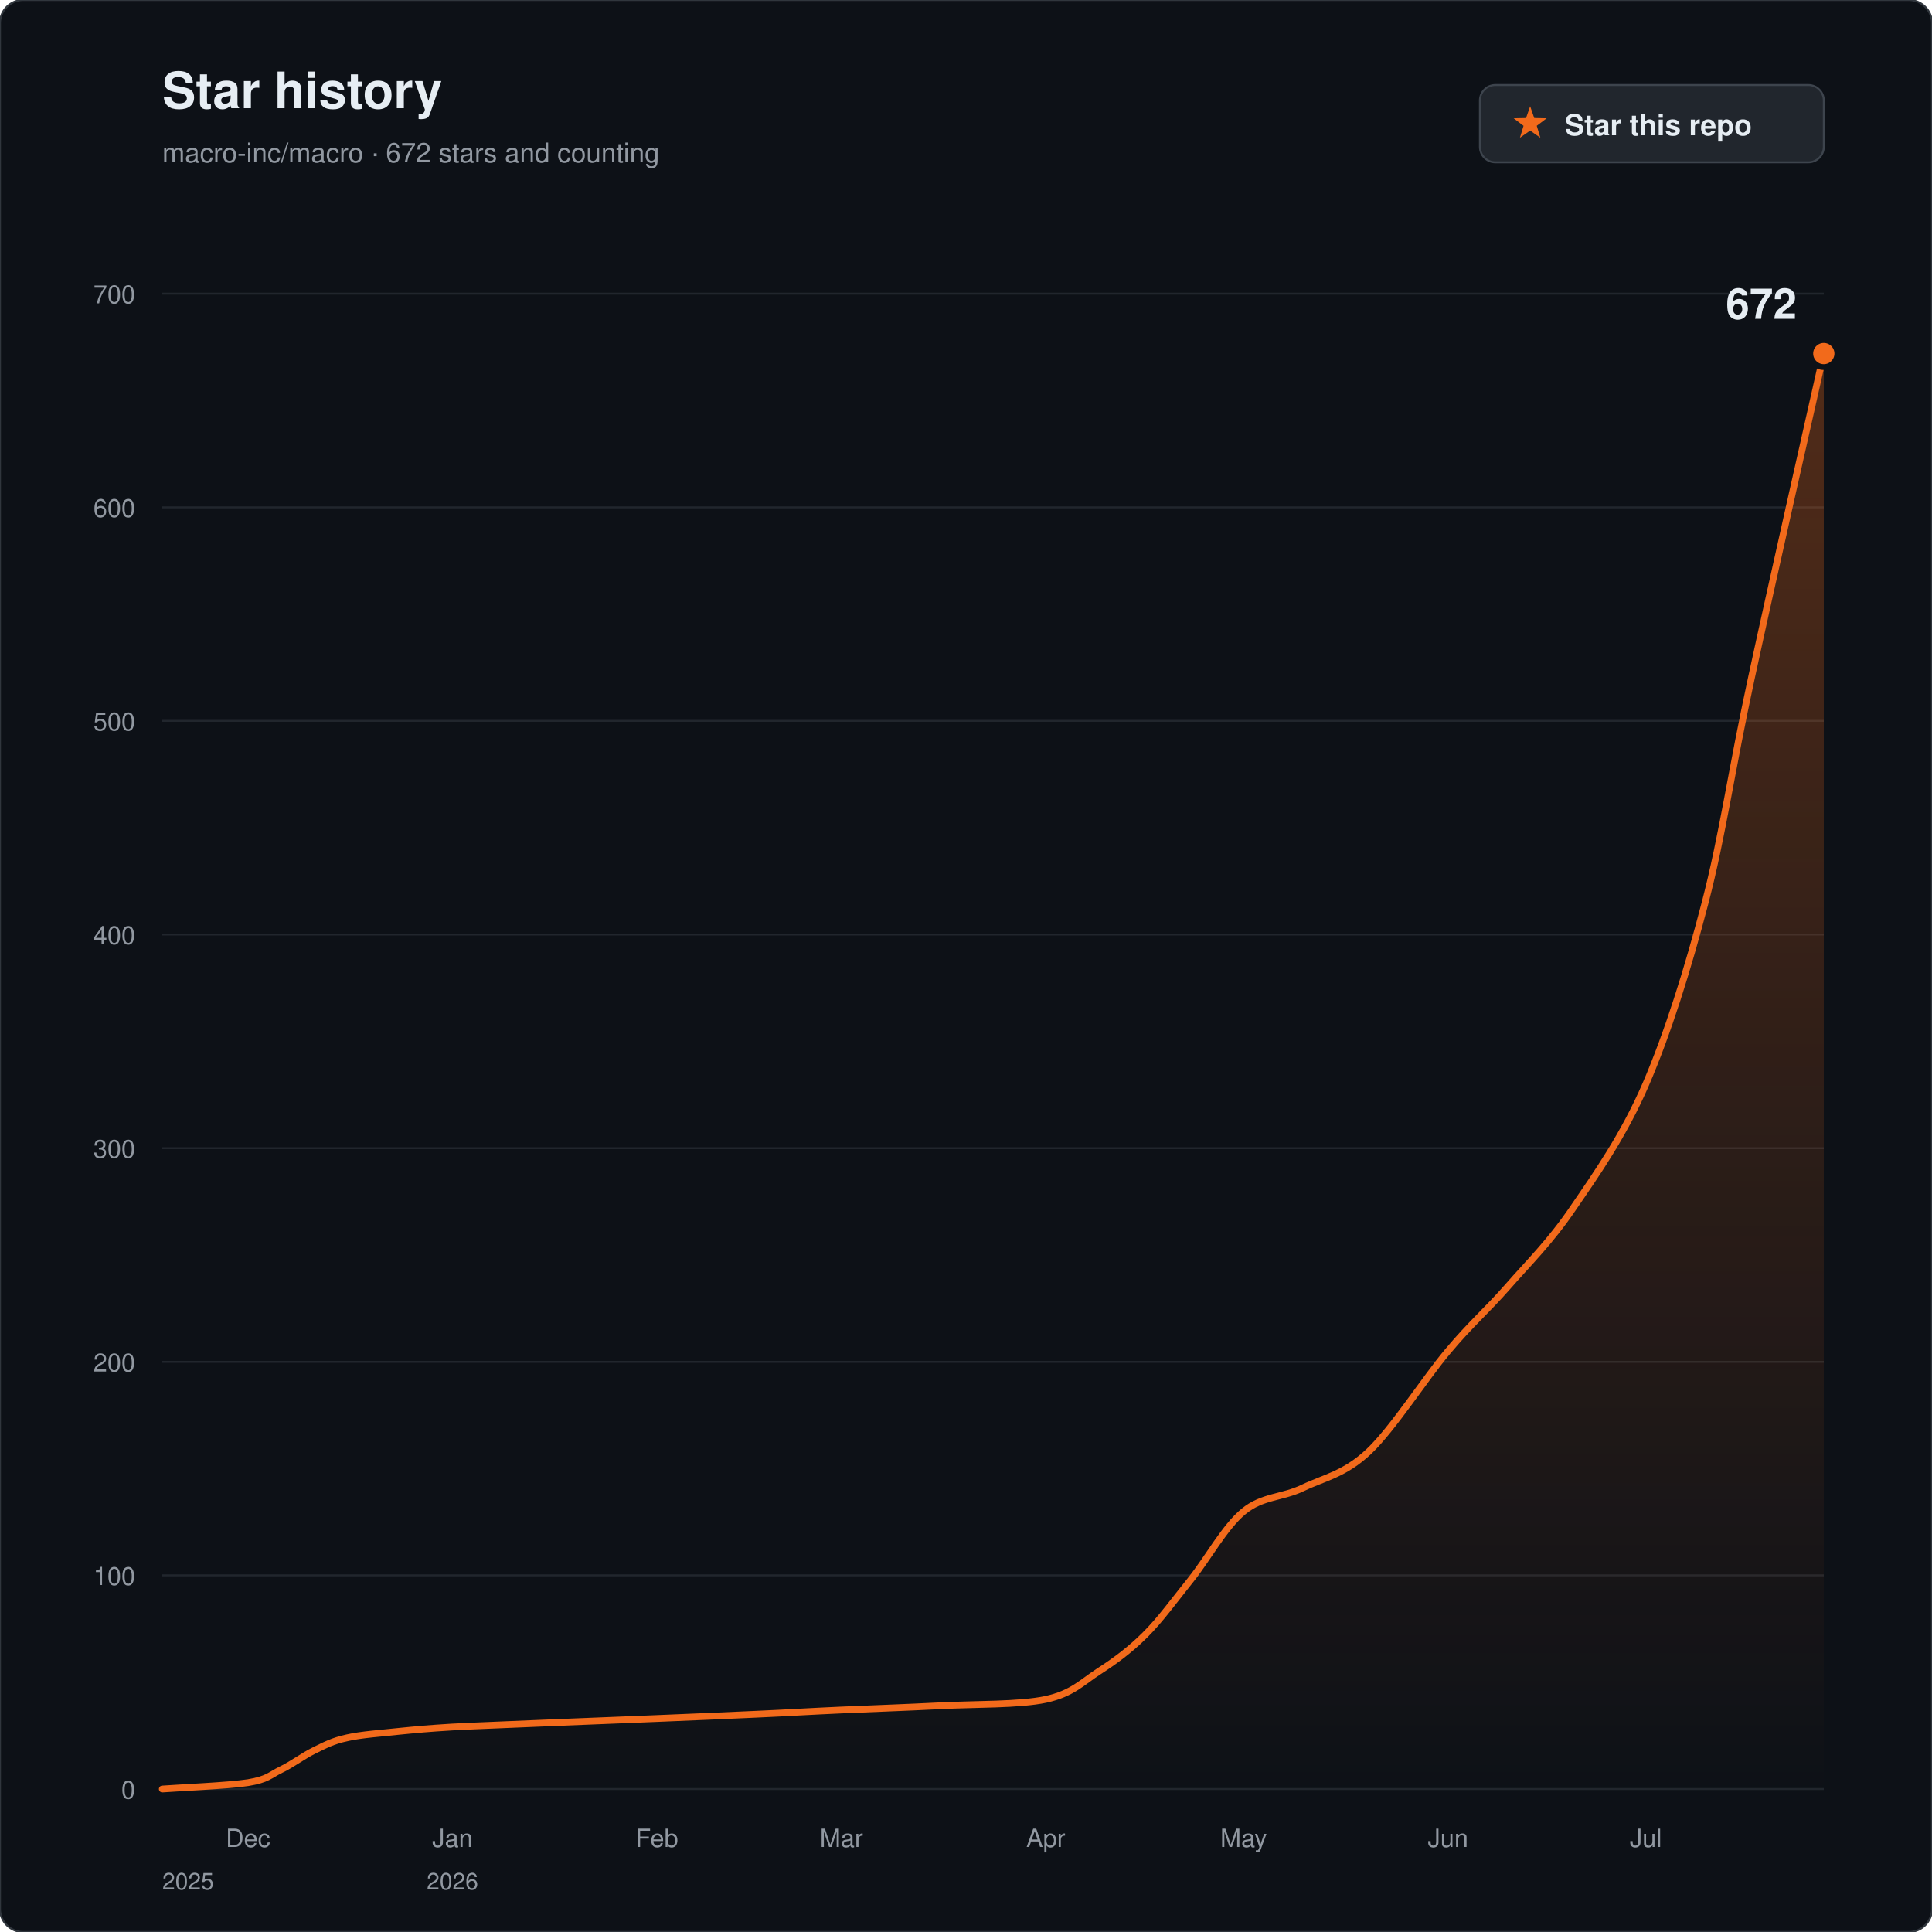
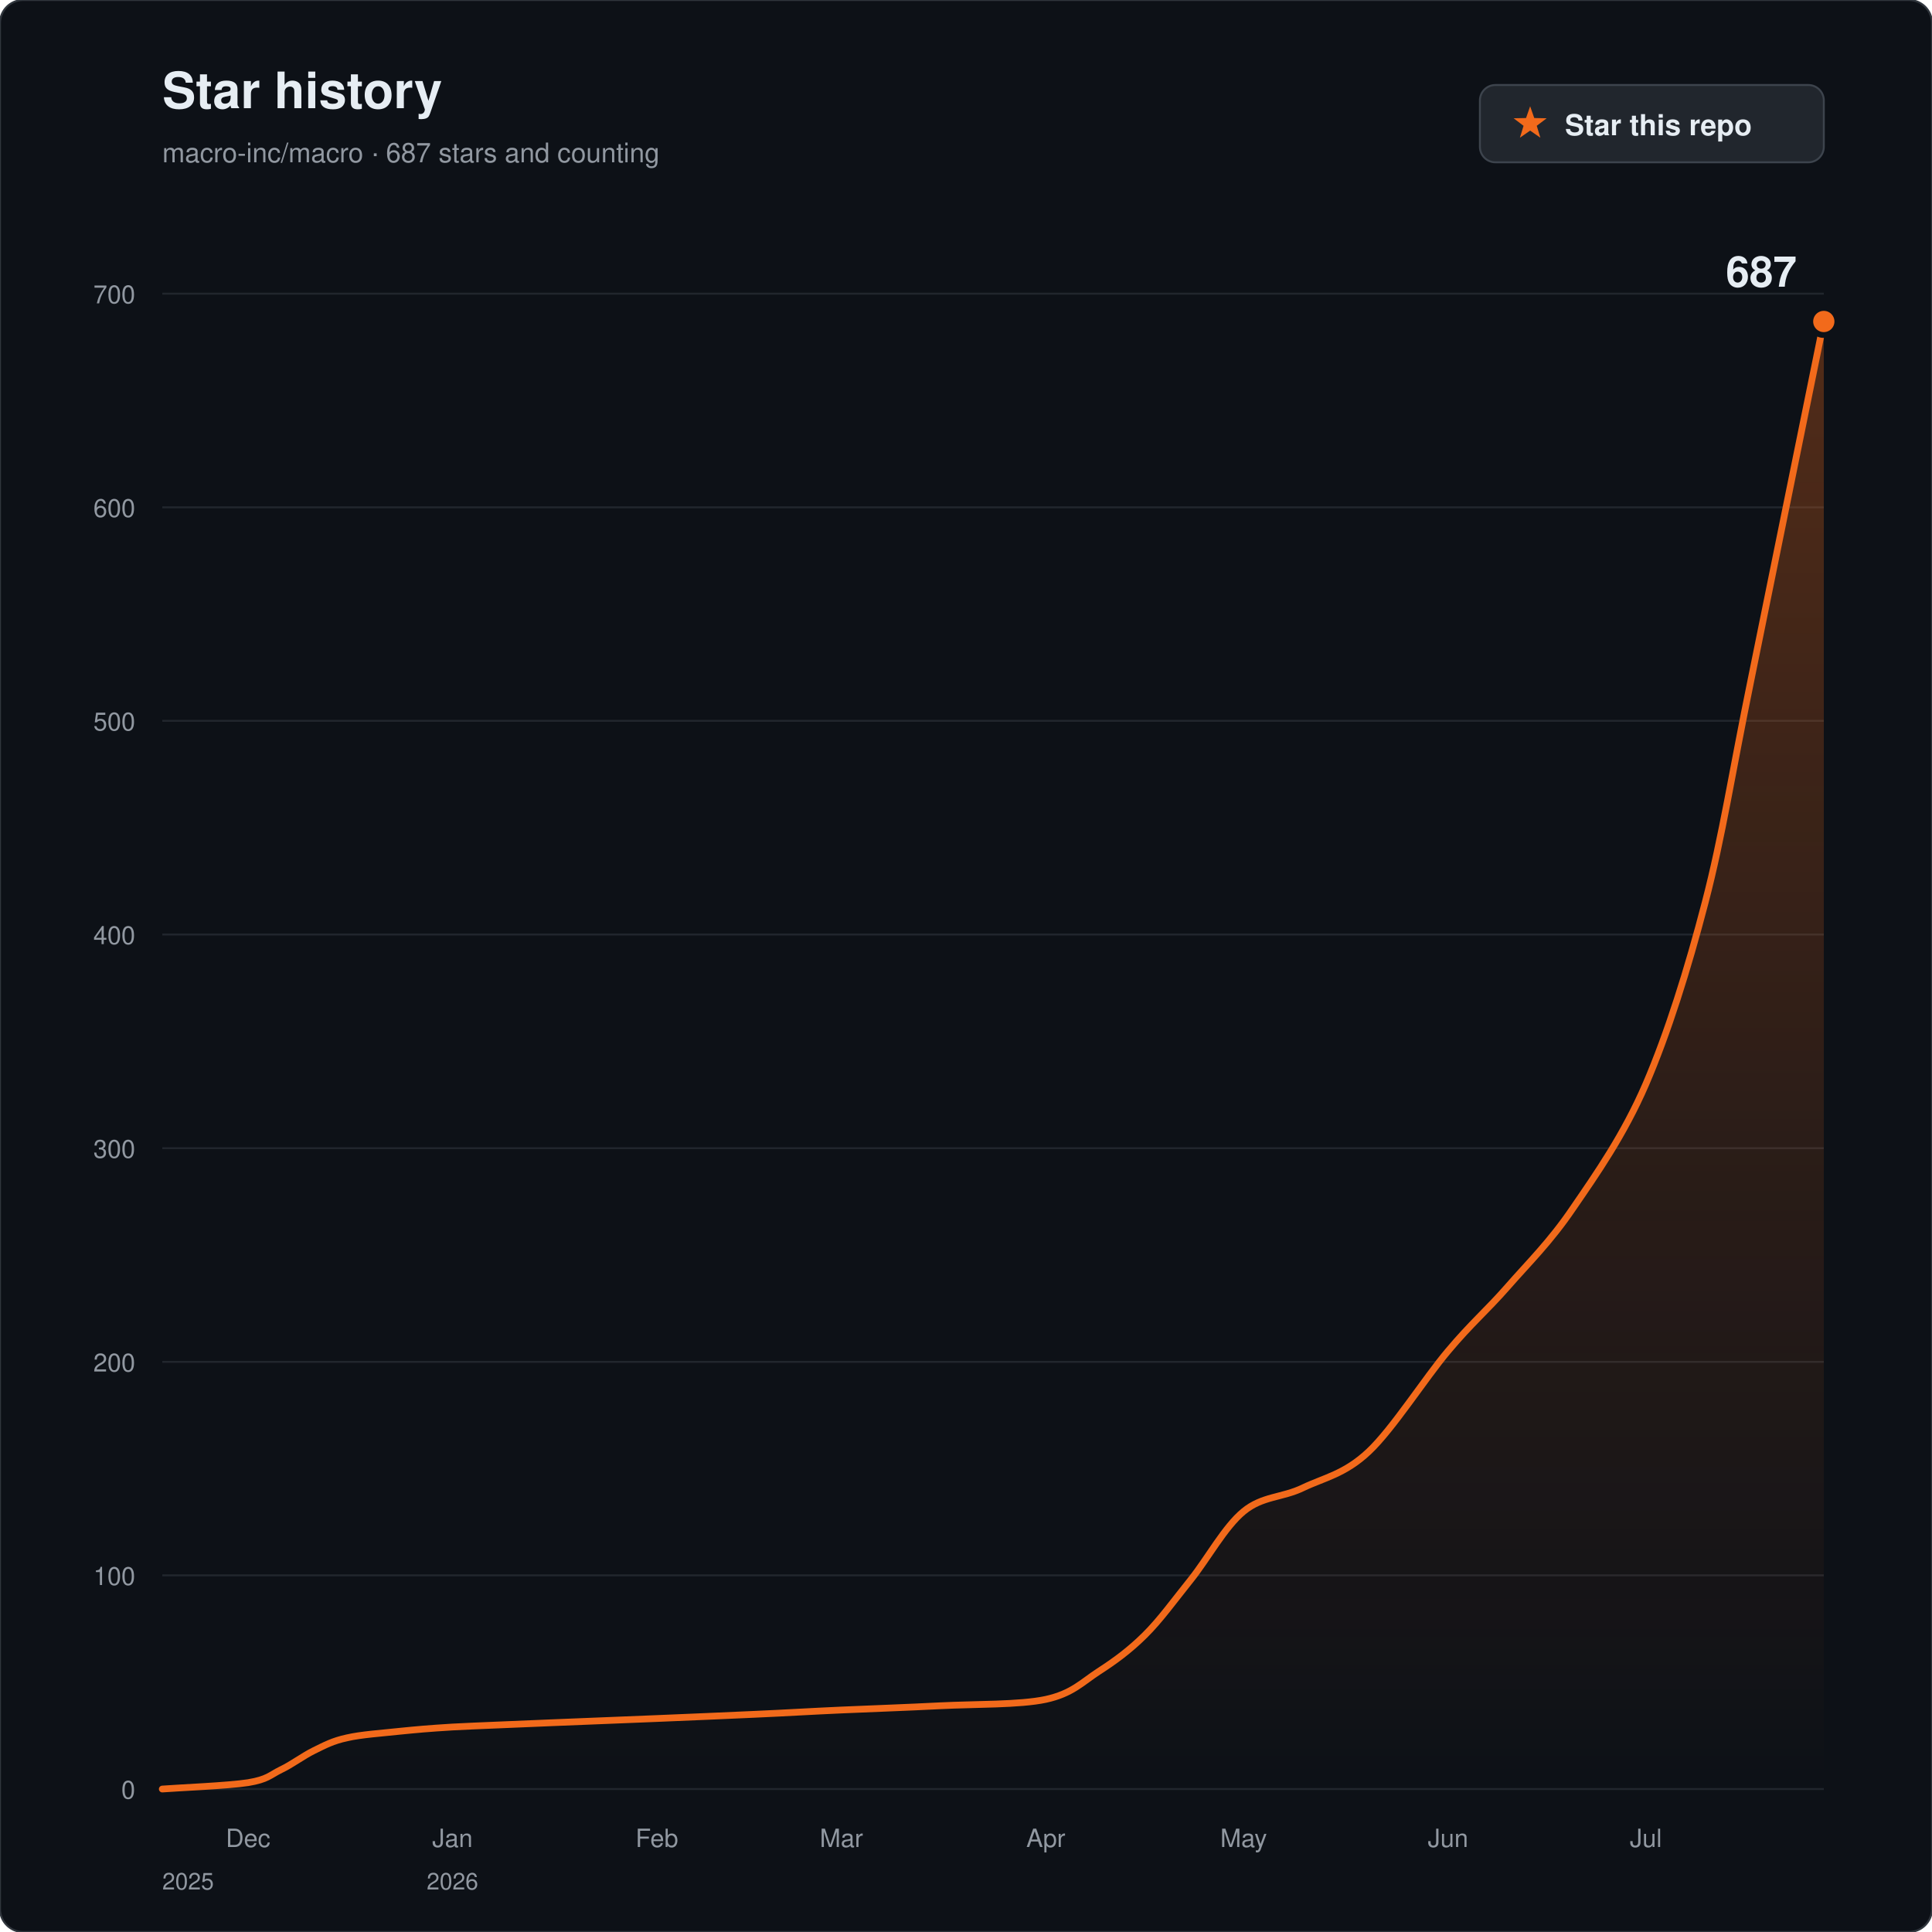
- <svg xmlns="http://www.w3.org/2000/svg" width="1000" height="1000" viewBox="0 0 1000 1000" role="img" aria-label="Macro GitHub star history: 672 stars">
+ <svg xmlns="http://www.w3.org/2000/svg" width="1000" height="1000" viewBox="0 0 1000 1000" role="img" aria-label="Macro GitHub star history: 687 stars">
  <defs>
    <linearGradient id="g" x1="0" y1="0" x2="0" y2="1">
      <stop offset="0%" stop-color="#f26a1b" stop-opacity="0.3" />
      <stop offset="100%" stop-color="#f26a1b" stop-opacity="0.0" />
    </linearGradient>
  </defs>
  <rect width="1000" height="1000" rx="12" fill="#0d1117" stroke="#30363d" />
  <text x="84" y="56" font-family="-apple-system,BlinkMacSystemFont,'Segoe UI',Helvetica,Arial,sans-serif" font-size="26" font-weight="600" fill="#e6edf3">Star history</text>
-   <text x="84" y="84" font-family="-apple-system,BlinkMacSystemFont,'Segoe UI',Helvetica,Arial,sans-serif" font-size="14" fill="#9198a1">macro-inc/macro · 672 stars and counting</text>
+   <text x="84" y="84" font-family="-apple-system,BlinkMacSystemFont,'Segoe UI',Helvetica,Arial,sans-serif" font-size="14" fill="#9198a1">macro-inc/macro · 687 stars and counting</text>
  <rect x="766" y="44" width="178" height="40" rx="8" fill="#21262d" stroke="#3d444d" />
  <path d="M 792.00,55.00 L 794.12,61.09 L 800.56,61.22 L 795.42,65.11 L 797.29,71.28 L 792.00,67.60 L 786.71,71.28 L 788.58,65.11 L 783.44,61.22 L 789.88,61.09 Z" fill="#f26a1b" />
  <text x="810" y="70" font-family="-apple-system,BlinkMacSystemFont,'Segoe UI',Helvetica,Arial,sans-serif" font-size="15" font-weight="600" fill="#e6edf3">Star this repo</text>
  <line x1="84" y1="926.0" x2="944" y2="926.0" stroke="#21262d" stroke-width="1" />
  <text x="70" y="931.0" text-anchor="end" font-family="-apple-system,BlinkMacSystemFont,'Segoe UI',Helvetica,Arial,sans-serif" font-size="13" fill="#9198a1">0</text>
  <line x1="84" y1="815.4" x2="944" y2="815.4" stroke="#21262d" stroke-width="1" />
  <text x="70" y="820.4" text-anchor="end" font-family="-apple-system,BlinkMacSystemFont,'Segoe UI',Helvetica,Arial,sans-serif" font-size="13" fill="#9198a1">100</text>
  <line x1="84" y1="704.9" x2="944" y2="704.9" stroke="#21262d" stroke-width="1" />
  <text x="70" y="709.9" text-anchor="end" font-family="-apple-system,BlinkMacSystemFont,'Segoe UI',Helvetica,Arial,sans-serif" font-size="13" fill="#9198a1">200</text>
  <line x1="84" y1="594.3" x2="944" y2="594.3" stroke="#21262d" stroke-width="1" />
  <text x="70" y="599.3" text-anchor="end" font-family="-apple-system,BlinkMacSystemFont,'Segoe UI',Helvetica,Arial,sans-serif" font-size="13" fill="#9198a1">300</text>
  <line x1="84" y1="483.7" x2="944" y2="483.7" stroke="#21262d" stroke-width="1" />
  <text x="70" y="488.7" text-anchor="end" font-family="-apple-system,BlinkMacSystemFont,'Segoe UI',Helvetica,Arial,sans-serif" font-size="13" fill="#9198a1">400</text>
  <line x1="84" y1="373.1" x2="944" y2="373.1" stroke="#21262d" stroke-width="1" />
  <text x="70" y="378.1" text-anchor="end" font-family="-apple-system,BlinkMacSystemFont,'Segoe UI',Helvetica,Arial,sans-serif" font-size="13" fill="#9198a1">500</text>
  <line x1="84" y1="262.6" x2="944" y2="262.6" stroke="#21262d" stroke-width="1" />
  <text x="70" y="267.6" text-anchor="end" font-family="-apple-system,BlinkMacSystemFont,'Segoe UI',Helvetica,Arial,sans-serif" font-size="13" fill="#9198a1">600</text>
  <line x1="84" y1="152.0" x2="944" y2="152.0" stroke="#21262d" stroke-width="1" />
  <text x="70" y="157.0" text-anchor="end" font-family="-apple-system,BlinkMacSystemFont,'Segoe UI',Helvetica,Arial,sans-serif" font-size="13" fill="#9198a1">700</text>
  <text x="128.4" y="956" text-anchor="middle" font-family="-apple-system,BlinkMacSystemFont,'Segoe UI',Helvetica,Arial,sans-serif" font-size="13" fill="#9198a1">Dec</text>
  <text x="234.2" y="956" text-anchor="middle" font-family="-apple-system,BlinkMacSystemFont,'Segoe UI',Helvetica,Arial,sans-serif" font-size="13" fill="#9198a1">Jan</text>
  <text x="340.0" y="956" text-anchor="middle" font-family="-apple-system,BlinkMacSystemFont,'Segoe UI',Helvetica,Arial,sans-serif" font-size="13" fill="#9198a1">Feb</text>
  <text x="435.5" y="956" text-anchor="middle" font-family="-apple-system,BlinkMacSystemFont,'Segoe UI',Helvetica,Arial,sans-serif" font-size="13" fill="#9198a1">Mar</text>
  <text x="541.3" y="956" text-anchor="middle" font-family="-apple-system,BlinkMacSystemFont,'Segoe UI',Helvetica,Arial,sans-serif" font-size="13" fill="#9198a1">Apr</text>
  <text x="643.7" y="956" text-anchor="middle" font-family="-apple-system,BlinkMacSystemFont,'Segoe UI',Helvetica,Arial,sans-serif" font-size="13" fill="#9198a1">May</text>
  <text x="749.5" y="956" text-anchor="middle" font-family="-apple-system,BlinkMacSystemFont,'Segoe UI',Helvetica,Arial,sans-serif" font-size="13" fill="#9198a1">Jun</text>
  <text x="851.9" y="956" text-anchor="middle" font-family="-apple-system,BlinkMacSystemFont,'Segoe UI',Helvetica,Arial,sans-serif" font-size="13" fill="#9198a1">Jul</text>
  <text x="84.0" y="978" font-family="-apple-system,BlinkMacSystemFont,'Segoe UI',Helvetica,Arial,sans-serif" font-size="12" fill="#9198a1">2025</text>
  <text x="234.2" y="978" text-anchor="middle" font-family="-apple-system,BlinkMacSystemFont,'Segoe UI',Helvetica,Arial,sans-serif" font-size="12" fill="#9198a1">2026</text>
-   <path d="M 84.0 926.0 C 91.4 925.4, 118.1 924.3, 128.4 922.7 C 138.6 921.0, 139.7 918.8, 145.4 916.0 C 151.1 913.3, 156.8 908.9, 162.5 906.1 C 168.2 903.3, 172.2 901.1, 179.6 899.5 C 186.9 897.8, 197.8 897.1, 206.9 896.1 C 216.0 895.2, 221.1 894.7, 234.2 893.9 C 247.2 893.2, 267.7 892.5, 285.3 891.7 C 303.0 891.0, 322.3 890.2, 340.0 889.5 C 357.6 888.8, 375.2 888.0, 391.1 887.3 C 407.1 886.6, 419.6 885.8, 435.5 885.1 C 451.4 884.4, 469.1 883.8, 486.7 882.9 C 504.3 882.0, 527.7 882.5, 541.3 879.6 C 555.0 876.6, 560.1 870.7, 568.6 865.2 C 577.1 859.7, 584.5 854.3, 592.5 846.4 C 600.5 838.5, 607.8 828.3, 616.4 817.6 C 624.9 807.0, 634.0 790.2, 643.7 782.3 C 653.4 774.3, 663.6 775.3, 674.4 770.1 C 685.2 764.9, 696.0 763.1, 708.5 751.3 C 721.0 739.5, 737.5 713.5, 749.5 699.3 C 761.4 685.1, 769.4 678.5, 780.2 666.2 C 791.0 653.8, 802.4 642.8, 814.3 625.2 C 826.3 607.7, 840.5 587.5, 851.9 561.1 C 863.2 534.8, 873.5 502.1, 882.6 467.1 C 891.7 432.1, 896.2 398.4, 906.5 351.0 C 916.7 303.7, 937.7 211.0, 944.0 183.0 L 944.0 926 L 84.0 926 Z" fill="url(#g)" />
-   <path d="M 84.0 926.0 C 91.4 925.4, 118.1 924.3, 128.4 922.7 C 138.6 921.0, 139.7 918.8, 145.4 916.0 C 151.1 913.3, 156.8 908.9, 162.5 906.1 C 168.2 903.3, 172.2 901.1, 179.6 899.5 C 186.9 897.8, 197.8 897.1, 206.9 896.1 C 216.0 895.2, 221.1 894.7, 234.2 893.9 C 247.2 893.2, 267.7 892.5, 285.3 891.7 C 303.0 891.0, 322.3 890.2, 340.0 889.5 C 357.6 888.8, 375.2 888.0, 391.1 887.3 C 407.1 886.6, 419.6 885.8, 435.5 885.1 C 451.4 884.4, 469.1 883.8, 486.7 882.9 C 504.3 882.0, 527.7 882.5, 541.3 879.6 C 555.0 876.6, 560.1 870.7, 568.6 865.2 C 577.1 859.7, 584.5 854.3, 592.5 846.4 C 600.5 838.5, 607.8 828.3, 616.4 817.6 C 624.9 807.0, 634.0 790.2, 643.7 782.3 C 653.4 774.3, 663.6 775.3, 674.4 770.1 C 685.2 764.9, 696.0 763.1, 708.5 751.3 C 721.0 739.5, 737.5 713.5, 749.5 699.3 C 761.4 685.1, 769.4 678.5, 780.2 666.2 C 791.0 653.8, 802.4 642.8, 814.3 625.2 C 826.3 607.7, 840.5 587.5, 851.9 561.1 C 863.2 534.8, 873.5 502.1, 882.6 467.1 C 891.7 432.1, 896.2 398.4, 906.5 351.0 C 916.7 303.7, 937.7 211.0, 944.0 183.0" fill="none" stroke="#f26a1b" stroke-width="3.5" stroke-linecap="round" stroke-linejoin="round" />
-   <circle cx="944.0" cy="183.0" r="7" fill="#f26a1b" stroke="#0d1117" stroke-width="3" />
-   <text x="930.0" y="165.0" text-anchor="end" font-family="-apple-system,BlinkMacSystemFont,'Segoe UI',Helvetica,Arial,sans-serif" font-size="22" font-weight="700" fill="#e6edf3">672</text>
+   <path d="M 84.0 926.0 C 91.4 925.4, 118.1 924.3, 128.4 922.7 C 138.6 921.0, 139.7 918.8, 145.4 916.0 C 151.1 913.3, 156.8 908.9, 162.5 906.1 C 168.2 903.3, 172.2 901.1, 179.6 899.5 C 186.9 897.8, 197.8 897.1, 206.9 896.1 C 216.0 895.2, 221.1 894.7, 234.2 893.9 C 247.2 893.2, 267.7 892.5, 285.3 891.7 C 303.0 891.0, 322.3 890.2, 340.0 889.5 C 357.6 888.8, 375.2 888.0, 391.1 887.3 C 407.1 886.6, 419.6 885.8, 435.5 885.1 C 451.4 884.4, 469.1 883.8, 486.7 882.9 C 504.3 882.0, 527.7 882.5, 541.3 879.6 C 555.0 876.6, 560.1 870.7, 568.6 865.2 C 577.1 859.7, 584.5 854.3, 592.5 846.4 C 600.5 838.5, 607.8 828.3, 616.4 817.6 C 624.9 807.0, 634.0 790.2, 643.7 782.3 C 653.4 774.3, 663.6 775.3, 674.4 770.1 C 685.2 764.9, 696.0 763.1, 708.5 751.3 C 721.0 739.5, 737.5 713.5, 749.5 699.3 C 761.4 685.1, 769.4 678.5, 780.2 666.2 C 791.0 653.8, 802.4 642.8, 814.3 625.2 C 826.3 607.7, 840.5 587.5, 851.9 561.1 C 863.2 534.8, 873.5 502.1, 882.6 467.1 C 891.7 432.1, 896.2 401.2, 906.5 351.0 C 916.7 300.9, 937.7 197.2, 944.0 166.4 L 944.0 926 L 84.0 926 Z" fill="url(#g)" />
+   <path d="M 84.0 926.0 C 91.4 925.4, 118.1 924.3, 128.4 922.7 C 138.6 921.0, 139.7 918.8, 145.4 916.0 C 151.1 913.3, 156.8 908.9, 162.5 906.1 C 168.2 903.3, 172.2 901.1, 179.6 899.5 C 186.9 897.8, 197.8 897.1, 206.9 896.1 C 216.0 895.2, 221.1 894.7, 234.2 893.9 C 247.2 893.2, 267.7 892.5, 285.3 891.7 C 303.0 891.0, 322.3 890.2, 340.0 889.5 C 357.6 888.8, 375.2 888.0, 391.1 887.3 C 407.1 886.6, 419.6 885.8, 435.5 885.1 C 451.4 884.4, 469.1 883.8, 486.7 882.9 C 504.3 882.0, 527.7 882.5, 541.3 879.6 C 555.0 876.6, 560.1 870.7, 568.6 865.2 C 577.1 859.7, 584.5 854.3, 592.5 846.4 C 600.5 838.5, 607.8 828.3, 616.4 817.6 C 624.9 807.0, 634.0 790.2, 643.7 782.3 C 653.4 774.3, 663.6 775.3, 674.4 770.1 C 685.2 764.9, 696.0 763.1, 708.5 751.3 C 721.0 739.5, 737.5 713.5, 749.5 699.3 C 761.4 685.1, 769.4 678.5, 780.2 666.2 C 791.0 653.8, 802.4 642.8, 814.3 625.2 C 826.3 607.7, 840.5 587.5, 851.9 561.1 C 863.2 534.8, 873.5 502.1, 882.6 467.1 C 891.7 432.1, 896.2 401.2, 906.5 351.0 C 916.7 300.9, 937.7 197.2, 944.0 166.4" fill="none" stroke="#f26a1b" stroke-width="3.5" stroke-linecap="round" stroke-linejoin="round" />
+   <circle cx="944.0" cy="166.4" r="7" fill="#f26a1b" stroke="#0d1117" stroke-width="3" />
+   <text x="930.0" y="148.4" text-anchor="end" font-family="-apple-system,BlinkMacSystemFont,'Segoe UI',Helvetica,Arial,sans-serif" font-size="22" font-weight="700" fill="#e6edf3">687</text>
</svg>
